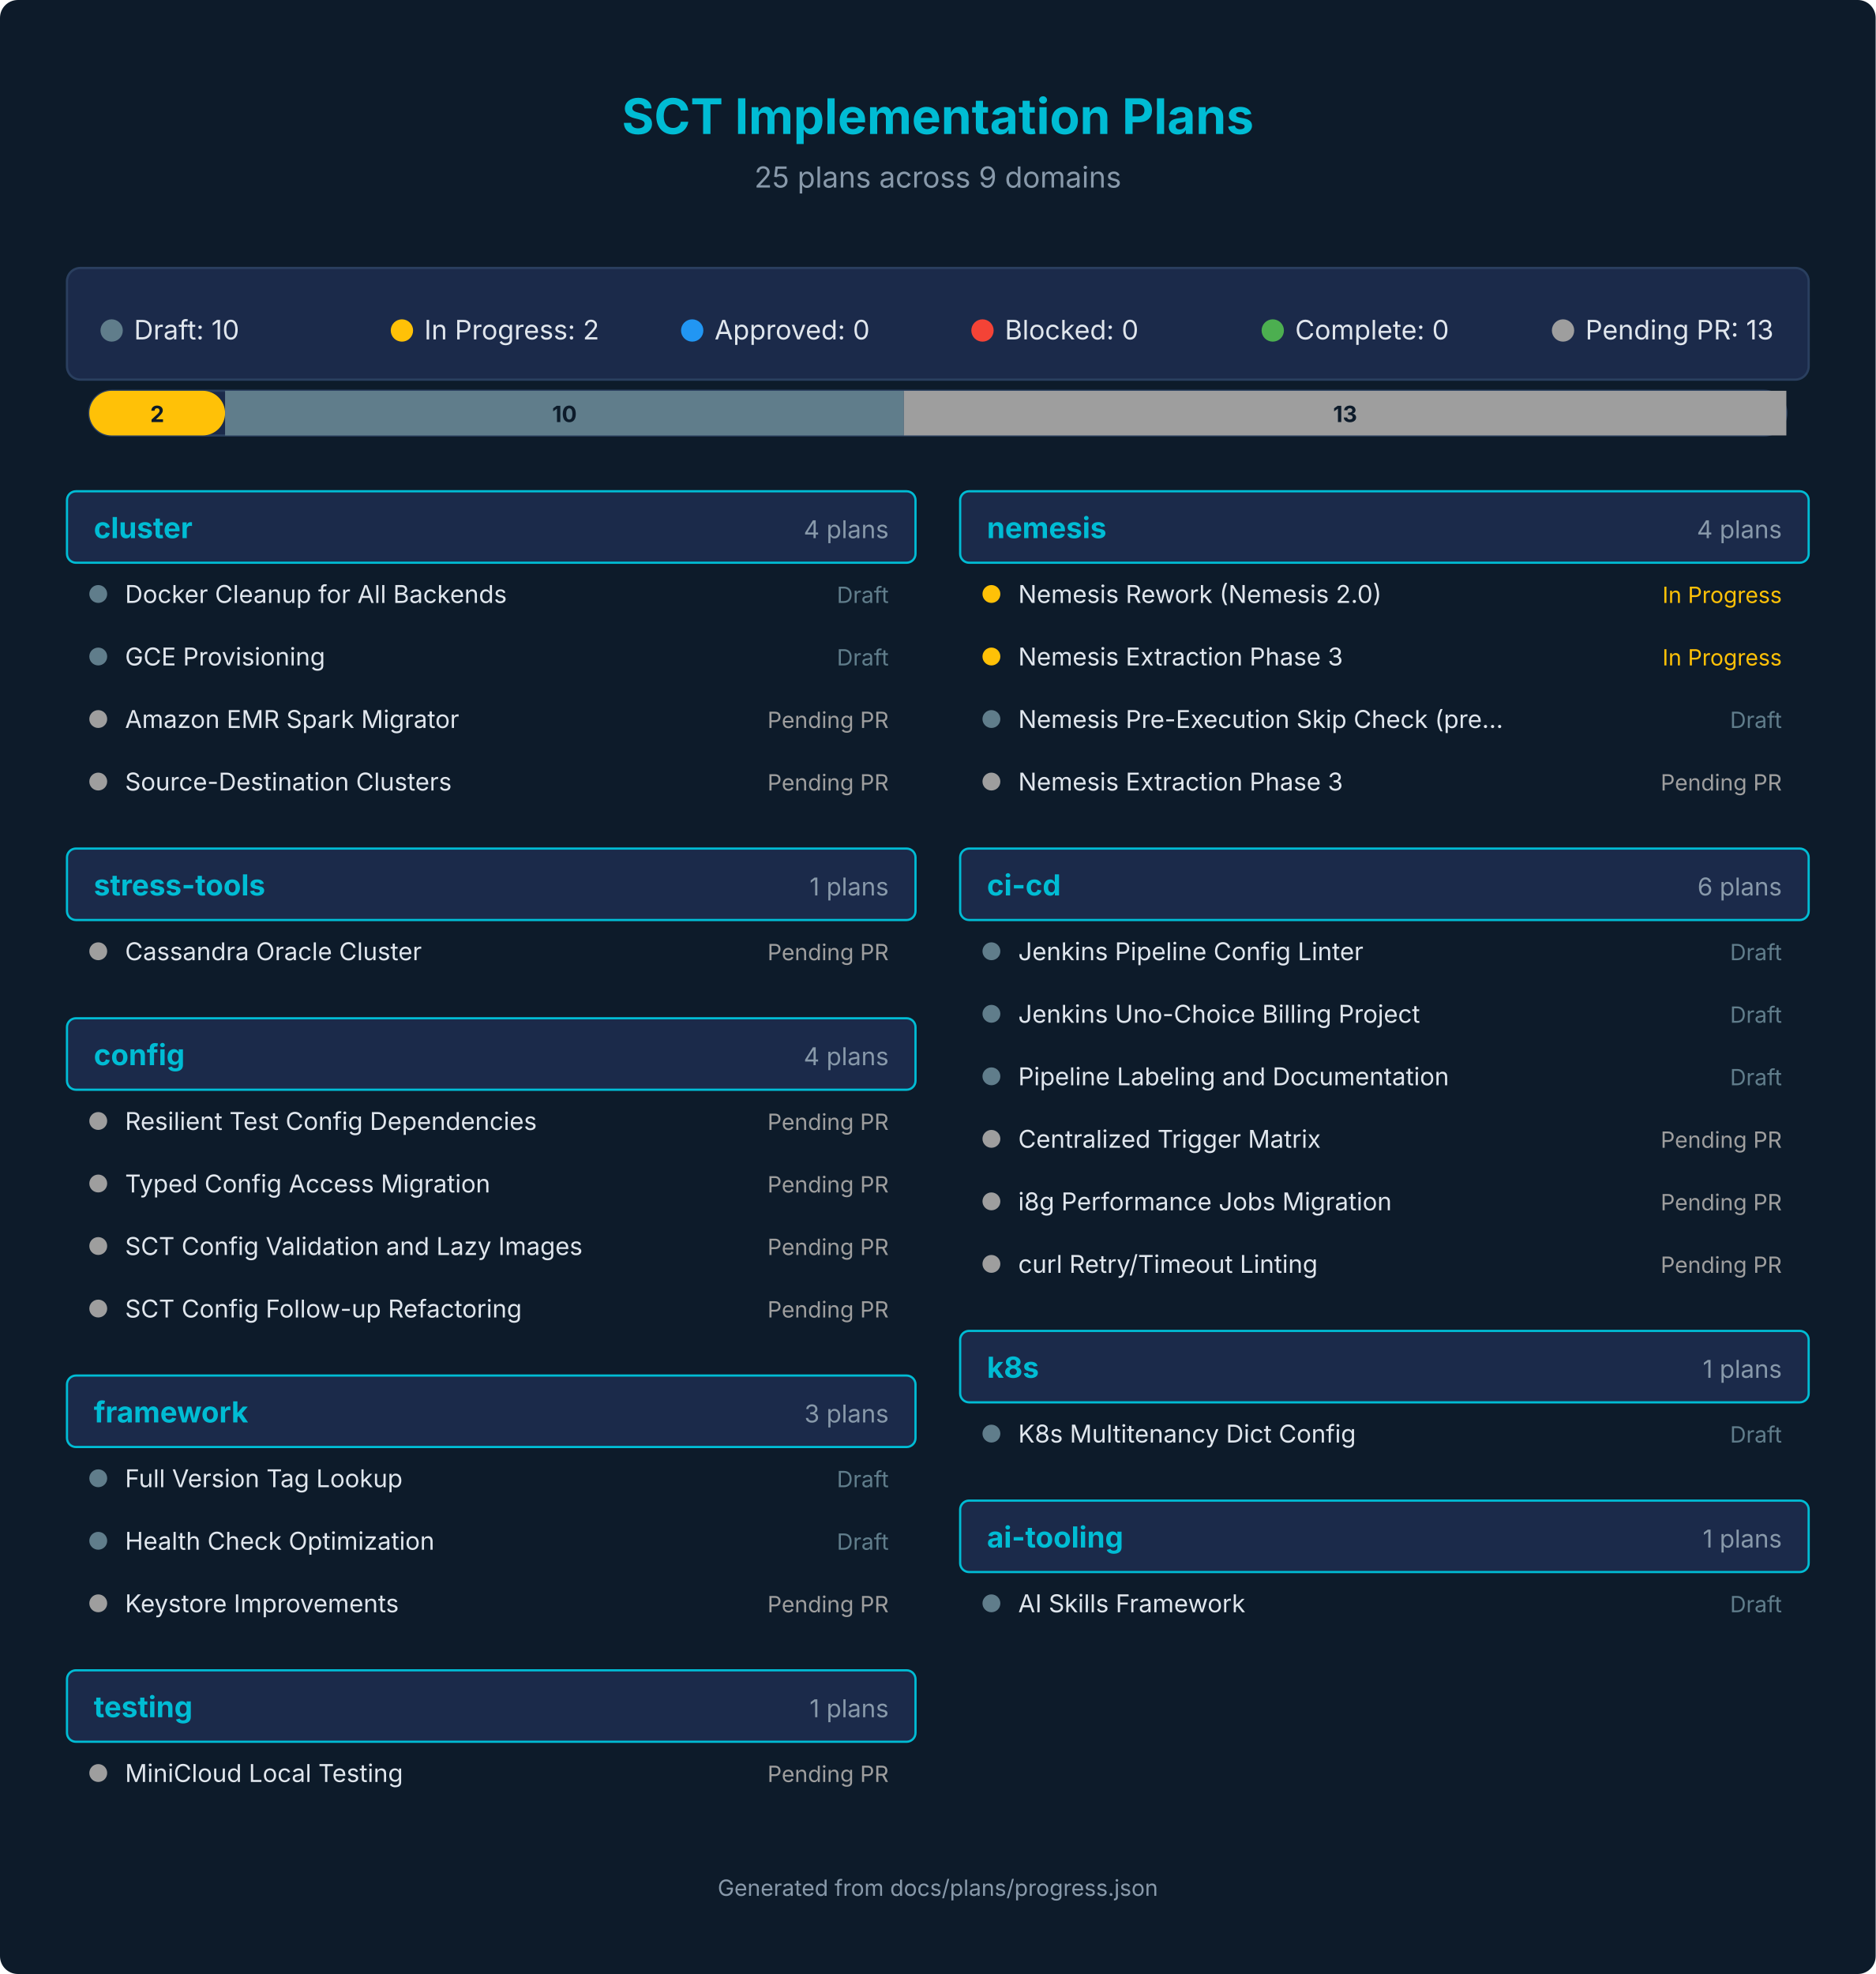
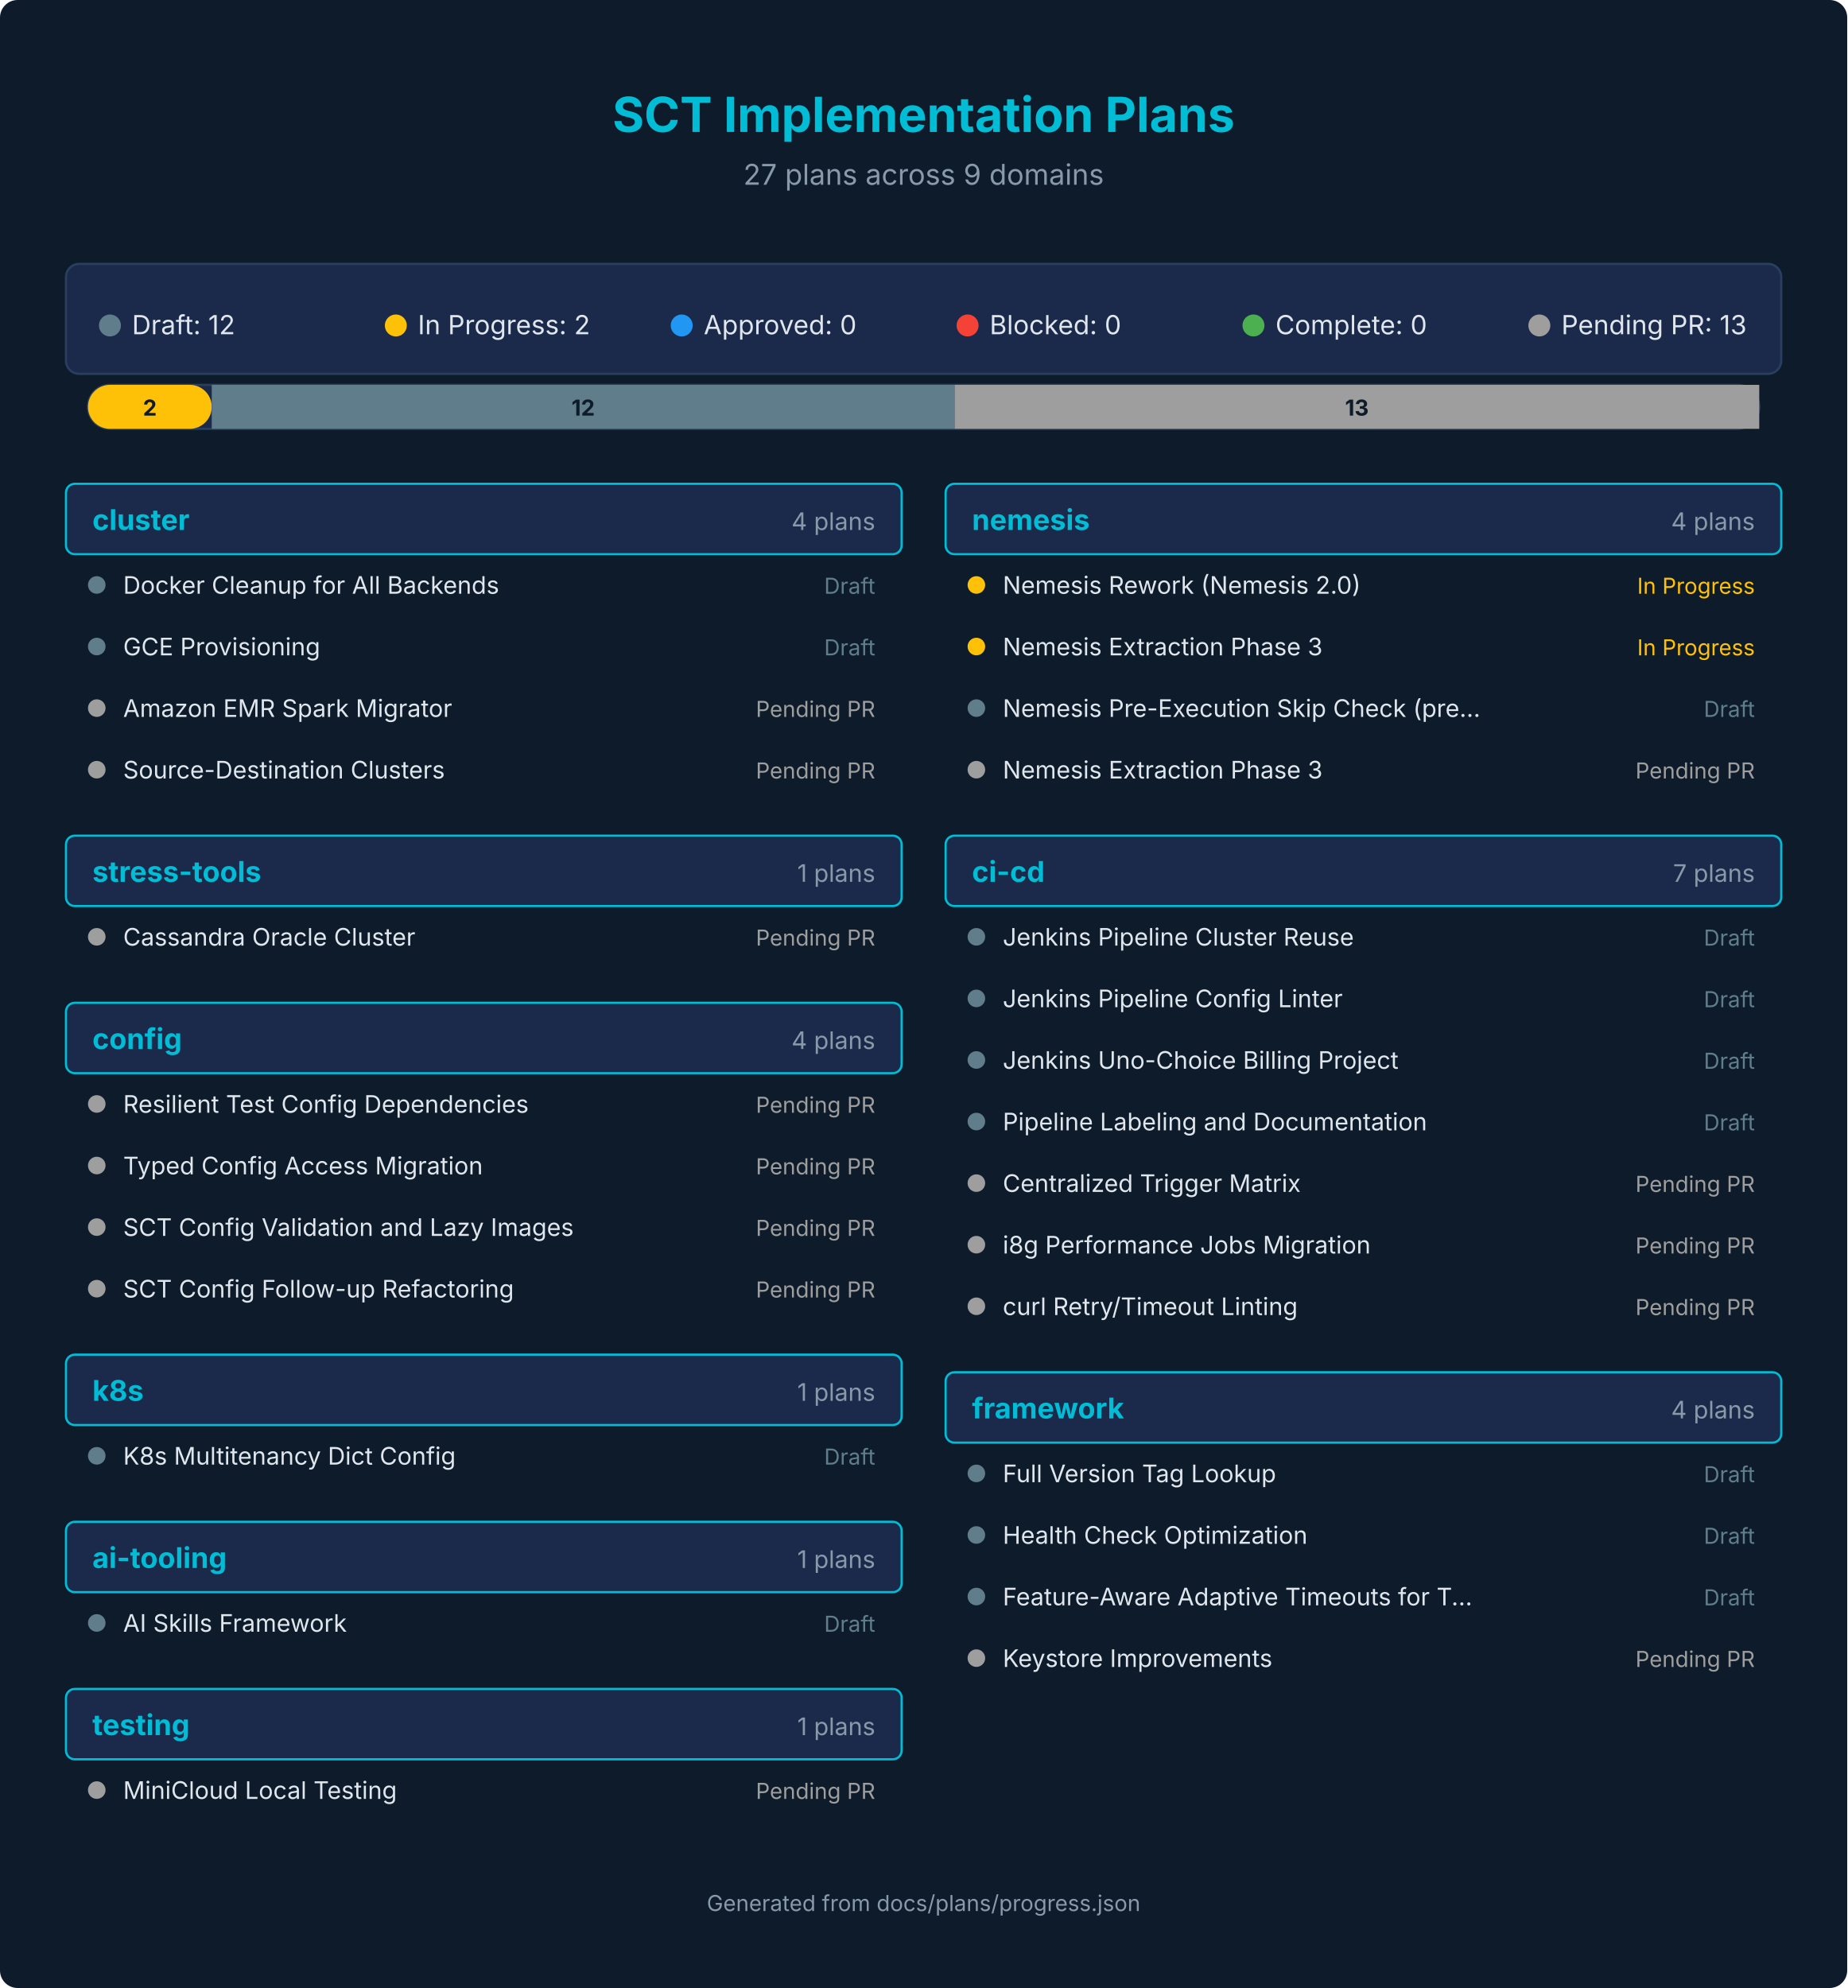
- <svg xmlns="http://www.w3.org/2000/svg" width="840" height="884" viewBox="0 0 840 884">
-   <rect width="840" height="884" fill="#0D1B2A" rx="8" />
+ <svg xmlns="http://www.w3.org/2000/svg" width="840" height="904" viewBox="0 0 840 904">
+   <rect width="840" height="904" fill="#0D1B2A" rx="8" />
  <text x="420" y="60" text-anchor="middle" font-family="system-ui, -apple-system, sans-serif" font-size="22" font-weight="bold" fill="#00BCD4">SCT Implementation Plans</text>
-   <text x="420" y="84" text-anchor="middle" font-family="system-ui, -apple-system, sans-serif" font-size="13" fill="#8899AA">25 plans across 9 domains</text>
+   <text x="420" y="84" text-anchor="middle" font-family="system-ui, -apple-system, sans-serif" font-size="13" fill="#8899AA">27 plans across 9 domains</text>
  <rect x="30" y="120" width="780" height="50" rx="6" fill="#1B2A4A" stroke="#2A3F5F" stroke-width="1" />
  <circle cx="50" cy="148" r="5" fill="#607D8B" />
-   <text x="60" y="152" font-family="system-ui, -apple-system, sans-serif" font-size="12" fill="#E0E6ED">Draft: 10</text>
+   <text x="60" y="152" font-family="system-ui, -apple-system, sans-serif" font-size="12" fill="#E0E6ED">Draft: 12</text>
  <circle cx="180" cy="148" r="5" fill="#FFC107" />
  <text x="190" y="152" font-family="system-ui, -apple-system, sans-serif" font-size="12" fill="#E0E6ED">In Progress: 2</text>
  <circle cx="310" cy="148" r="5" fill="#2196F3" />
  <text x="320" y="152" font-family="system-ui, -apple-system, sans-serif" font-size="12" fill="#E0E6ED">Approved: 0</text>
  <circle cx="440" cy="148" r="5" fill="#F44336" />
  <text x="450" y="152" font-family="system-ui, -apple-system, sans-serif" font-size="12" fill="#E0E6ED">Blocked: 0</text>
  <circle cx="570" cy="148" r="5" fill="#4CAF50" />
  <text x="580" y="152" font-family="system-ui, -apple-system, sans-serif" font-size="12" fill="#E0E6ED">Complete: 0</text>
  <circle cx="700" cy="148" r="5" fill="#9E9E9E" />
  <text x="710" y="152" font-family="system-ui, -apple-system, sans-serif" font-size="12" fill="#E0E6ED">Pending PR: 13</text>
  <rect x="40" y="175" width="760" height="20" rx="10" fill="#1B2A4A" stroke="#2A3F5F" stroke-width="1" />
-   <rect x="40" y="175" width="60.8" height="20" rx="10" fill="#FFC107" />
-   <text x="70.4" y="189" text-anchor="middle" font-family="system-ui, -apple-system, sans-serif" font-size="10" font-weight="bold" fill="#0D1B2A">2</text>
-   <rect x="100.8" y="175" width="304.0" height="20" rx="0" fill="#607D8B" />
-   <text x="252.8" y="189" text-anchor="middle" font-family="system-ui, -apple-system, sans-serif" font-size="10" font-weight="bold" fill="#0D1B2A">10</text>
-   <rect x="404.8" y="175" width="395.2" height="20" rx="0" fill="#9E9E9E" />
-   <text x="602.4" y="189" text-anchor="middle" font-family="system-ui, -apple-system, sans-serif" font-size="10" font-weight="bold" fill="#0D1B2A">13</text>
+   <rect x="40" y="175" width="56.296" height="20" rx="10" fill="#FFC107" />
+   <text x="68.148" y="189" text-anchor="middle" font-family="system-ui, -apple-system, sans-serif" font-size="10" font-weight="bold" fill="#0D1B2A">2</text>
+   <rect x="96.296" y="175" width="337.778" height="20" rx="0" fill="#607D8B" />
+   <text x="265.185" y="189" text-anchor="middle" font-family="system-ui, -apple-system, sans-serif" font-size="10" font-weight="bold" fill="#0D1B2A">12</text>
+   <rect x="434.074" y="175" width="365.926" height="20" rx="0" fill="#9E9E9E" />
+   <text x="617.037" y="189" text-anchor="middle" font-family="system-ui, -apple-system, sans-serif" font-size="10" font-weight="bold" fill="#0D1B2A">13</text>
  <rect x="30" y="220" width="380" height="32" rx="4" fill="#1B2A4A" stroke="#00BCD4" stroke-width="1" />
  <text x="42" y="241" font-family="system-ui, -apple-system, sans-serif" font-size="13" font-weight="bold" fill="#00BCD4">cluster</text>
  <text x="398" y="241" text-anchor="end" font-family="system-ui, -apple-system, sans-serif" font-size="11" fill="#8899AA">4 plans</text>
  <circle cx="44" cy="266" r="4" fill="#607D8B" />
  <text x="56" y="270" font-family="system-ui, -apple-system, sans-serif" font-size="11" fill="#E0E6ED">Docker Cleanup for All Backends</text>
  <text x="398" y="270" text-anchor="end" font-family="system-ui, -apple-system, sans-serif" font-size="10" fill="#607D8B">Draft</text>
  <circle cx="44" cy="294" r="4" fill="#607D8B" />
  <text x="56" y="298" font-family="system-ui, -apple-system, sans-serif" font-size="11" fill="#E0E6ED">GCE Provisioning</text>
  <text x="398" y="298" text-anchor="end" font-family="system-ui, -apple-system, sans-serif" font-size="10" fill="#607D8B">Draft</text>
  <circle cx="44" cy="322" r="4" fill="#9E9E9E" />
  <text x="56" y="326" font-family="system-ui, -apple-system, sans-serif" font-size="11" fill="#E0E6ED">Amazon EMR Spark Migrator</text>
  <text x="398" y="326" text-anchor="end" font-family="system-ui, -apple-system, sans-serif" font-size="10" fill="#9E9E9E">Pending PR</text>
  <circle cx="44" cy="350" r="4" fill="#9E9E9E" />
  <text x="56" y="354" font-family="system-ui, -apple-system, sans-serif" font-size="11" fill="#E0E6ED">Source-Destination Clusters</text>
  <text x="398" y="354" text-anchor="end" font-family="system-ui, -apple-system, sans-serif" font-size="10" fill="#9E9E9E">Pending PR</text>
  <rect x="30" y="380" width="380" height="32" rx="4" fill="#1B2A4A" stroke="#00BCD4" stroke-width="1" />
  <text x="42" y="401" font-family="system-ui, -apple-system, sans-serif" font-size="13" font-weight="bold" fill="#00BCD4">stress-tools</text>
  <text x="398" y="401" text-anchor="end" font-family="system-ui, -apple-system, sans-serif" font-size="11" fill="#8899AA">1 plans</text>
  <circle cx="44" cy="426" r="4" fill="#9E9E9E" />
  <text x="56" y="430" font-family="system-ui, -apple-system, sans-serif" font-size="11" fill="#E0E6ED">Cassandra Oracle Cluster</text>
  <text x="398" y="430" text-anchor="end" font-family="system-ui, -apple-system, sans-serif" font-size="10" fill="#9E9E9E">Pending PR</text>
  <rect x="30" y="456" width="380" height="32" rx="4" fill="#1B2A4A" stroke="#00BCD4" stroke-width="1" />
  <text x="42" y="477" font-family="system-ui, -apple-system, sans-serif" font-size="13" font-weight="bold" fill="#00BCD4">config</text>
  <text x="398" y="477" text-anchor="end" font-family="system-ui, -apple-system, sans-serif" font-size="11" fill="#8899AA">4 plans</text>
  <circle cx="44" cy="502" r="4" fill="#9E9E9E" />
  <text x="56" y="506" font-family="system-ui, -apple-system, sans-serif" font-size="11" fill="#E0E6ED">Resilient Test Config Dependencies</text>
  <text x="398" y="506" text-anchor="end" font-family="system-ui, -apple-system, sans-serif" font-size="10" fill="#9E9E9E">Pending PR</text>
  <circle cx="44" cy="530" r="4" fill="#9E9E9E" />
  <text x="56" y="534" font-family="system-ui, -apple-system, sans-serif" font-size="11" fill="#E0E6ED">Typed Config Access Migration</text>
  <text x="398" y="534" text-anchor="end" font-family="system-ui, -apple-system, sans-serif" font-size="10" fill="#9E9E9E">Pending PR</text>
  <circle cx="44" cy="558" r="4" fill="#9E9E9E" />
  <text x="56" y="562" font-family="system-ui, -apple-system, sans-serif" font-size="11" fill="#E0E6ED">SCT Config Validation and Lazy Images</text>
  <text x="398" y="562" text-anchor="end" font-family="system-ui, -apple-system, sans-serif" font-size="10" fill="#9E9E9E">Pending PR</text>
  <circle cx="44" cy="586" r="4" fill="#9E9E9E" />
  <text x="56" y="590" font-family="system-ui, -apple-system, sans-serif" font-size="11" fill="#E0E6ED">SCT Config Follow-up Refactoring</text>
  <text x="398" y="590" text-anchor="end" font-family="system-ui, -apple-system, sans-serif" font-size="10" fill="#9E9E9E">Pending PR</text>
  <rect x="30" y="616" width="380" height="32" rx="4" fill="#1B2A4A" stroke="#00BCD4" stroke-width="1" />
-   <text x="42" y="637" font-family="system-ui, -apple-system, sans-serif" font-size="13" font-weight="bold" fill="#00BCD4">framework</text>
-   <text x="398" y="637" text-anchor="end" font-family="system-ui, -apple-system, sans-serif" font-size="11" fill="#8899AA">3 plans</text>
+   <text x="42" y="637" font-family="system-ui, -apple-system, sans-serif" font-size="13" font-weight="bold" fill="#00BCD4">k8s</text>
+   <text x="398" y="637" text-anchor="end" font-family="system-ui, -apple-system, sans-serif" font-size="11" fill="#8899AA">1 plans</text>
  <circle cx="44" cy="662" r="4" fill="#607D8B" />
-   <text x="56" y="666" font-family="system-ui, -apple-system, sans-serif" font-size="11" fill="#E0E6ED">Full Version Tag Lookup</text>
+   <text x="56" y="666" font-family="system-ui, -apple-system, sans-serif" font-size="11" fill="#E0E6ED">K8s Multitenancy Dict Config</text>
  <text x="398" y="666" text-anchor="end" font-family="system-ui, -apple-system, sans-serif" font-size="10" fill="#607D8B">Draft</text>
-   <circle cx="44" cy="690" r="4" fill="#607D8B" />
-   <text x="56" y="694" font-family="system-ui, -apple-system, sans-serif" font-size="11" fill="#E0E6ED">Health Check Optimization</text>
-   <text x="398" y="694" text-anchor="end" font-family="system-ui, -apple-system, sans-serif" font-size="10" fill="#607D8B">Draft</text>
-   <circle cx="44" cy="718" r="4" fill="#9E9E9E" />
-   <text x="56" y="722" font-family="system-ui, -apple-system, sans-serif" font-size="11" fill="#E0E6ED">Keystore Improvements</text>
-   <text x="398" y="722" text-anchor="end" font-family="system-ui, -apple-system, sans-serif" font-size="10" fill="#9E9E9E">Pending PR</text>
-   <rect x="30" y="748" width="380" height="32" rx="4" fill="#1B2A4A" stroke="#00BCD4" stroke-width="1" />
-   <text x="42" y="769" font-family="system-ui, -apple-system, sans-serif" font-size="13" font-weight="bold" fill="#00BCD4">testing</text>
-   <text x="398" y="769" text-anchor="end" font-family="system-ui, -apple-system, sans-serif" font-size="11" fill="#8899AA">1 plans</text>
-   <circle cx="44" cy="794" r="4" fill="#9E9E9E" />
-   <text x="56" y="798" font-family="system-ui, -apple-system, sans-serif" font-size="11" fill="#E0E6ED">MiniCloud Local Testing</text>
-   <text x="398" y="798" text-anchor="end" font-family="system-ui, -apple-system, sans-serif" font-size="10" fill="#9E9E9E">Pending PR</text>
+   <rect x="30" y="692" width="380" height="32" rx="4" fill="#1B2A4A" stroke="#00BCD4" stroke-width="1" />
+   <text x="42" y="713" font-family="system-ui, -apple-system, sans-serif" font-size="13" font-weight="bold" fill="#00BCD4">ai-tooling</text>
+   <text x="398" y="713" text-anchor="end" font-family="system-ui, -apple-system, sans-serif" font-size="11" fill="#8899AA">1 plans</text>
+   <circle cx="44" cy="738" r="4" fill="#607D8B" />
+   <text x="56" y="742" font-family="system-ui, -apple-system, sans-serif" font-size="11" fill="#E0E6ED">AI Skills Framework</text>
+   <text x="398" y="742" text-anchor="end" font-family="system-ui, -apple-system, sans-serif" font-size="10" fill="#607D8B">Draft</text>
+   <rect x="30" y="768" width="380" height="32" rx="4" fill="#1B2A4A" stroke="#00BCD4" stroke-width="1" />
+   <text x="42" y="789" font-family="system-ui, -apple-system, sans-serif" font-size="13" font-weight="bold" fill="#00BCD4">testing</text>
+   <text x="398" y="789" text-anchor="end" font-family="system-ui, -apple-system, sans-serif" font-size="11" fill="#8899AA">1 plans</text>
+   <circle cx="44" cy="814" r="4" fill="#9E9E9E" />
+   <text x="56" y="818" font-family="system-ui, -apple-system, sans-serif" font-size="11" fill="#E0E6ED">MiniCloud Local Testing</text>
+   <text x="398" y="818" text-anchor="end" font-family="system-ui, -apple-system, sans-serif" font-size="10" fill="#9E9E9E">Pending PR</text>
  <rect x="430" y="220" width="380" height="32" rx="4" fill="#1B2A4A" stroke="#00BCD4" stroke-width="1" />
  <text x="442" y="241" font-family="system-ui, -apple-system, sans-serif" font-size="13" font-weight="bold" fill="#00BCD4">nemesis</text>
  <text x="798" y="241" text-anchor="end" font-family="system-ui, -apple-system, sans-serif" font-size="11" fill="#8899AA">4 plans</text>
  <circle cx="444" cy="266" r="4" fill="#FFC107" />
  <text x="456" y="270" font-family="system-ui, -apple-system, sans-serif" font-size="11" fill="#E0E6ED">Nemesis Rework (Nemesis 2.0)</text>
  <text x="798" y="270" text-anchor="end" font-family="system-ui, -apple-system, sans-serif" font-size="10" fill="#FFC107">In Progress</text>
  <circle cx="444" cy="294" r="4" fill="#FFC107" />
  <text x="456" y="298" font-family="system-ui, -apple-system, sans-serif" font-size="11" fill="#E0E6ED">Nemesis Extraction Phase 3</text>
  <text x="798" y="298" text-anchor="end" font-family="system-ui, -apple-system, sans-serif" font-size="10" fill="#FFC107">In Progress</text>
  <circle cx="444" cy="322" r="4" fill="#607D8B" />
  <text x="456" y="326" font-family="system-ui, -apple-system, sans-serif" font-size="11" fill="#E0E6ED">Nemesis Pre-Execution Skip Check (pre...</text>
  <text x="798" y="326" text-anchor="end" font-family="system-ui, -apple-system, sans-serif" font-size="10" fill="#607D8B">Draft</text>
  <circle cx="444" cy="350" r="4" fill="#9E9E9E" />
  <text x="456" y="354" font-family="system-ui, -apple-system, sans-serif" font-size="11" fill="#E0E6ED">Nemesis Extraction Phase 3</text>
  <text x="798" y="354" text-anchor="end" font-family="system-ui, -apple-system, sans-serif" font-size="10" fill="#9E9E9E">Pending PR</text>
  <rect x="430" y="380" width="380" height="32" rx="4" fill="#1B2A4A" stroke="#00BCD4" stroke-width="1" />
  <text x="442" y="401" font-family="system-ui, -apple-system, sans-serif" font-size="13" font-weight="bold" fill="#00BCD4">ci-cd</text>
-   <text x="798" y="401" text-anchor="end" font-family="system-ui, -apple-system, sans-serif" font-size="11" fill="#8899AA">6 plans</text>
+   <text x="798" y="401" text-anchor="end" font-family="system-ui, -apple-system, sans-serif" font-size="11" fill="#8899AA">7 plans</text>
  <circle cx="444" cy="426" r="4" fill="#607D8B" />
-   <text x="456" y="430" font-family="system-ui, -apple-system, sans-serif" font-size="11" fill="#E0E6ED">Jenkins Pipeline Config Linter</text>
+   <text x="456" y="430" font-family="system-ui, -apple-system, sans-serif" font-size="11" fill="#E0E6ED">Jenkins Pipeline Cluster Reuse</text>
  <text x="798" y="430" text-anchor="end" font-family="system-ui, -apple-system, sans-serif" font-size="10" fill="#607D8B">Draft</text>
  <circle cx="444" cy="454" r="4" fill="#607D8B" />
-   <text x="456" y="458" font-family="system-ui, -apple-system, sans-serif" font-size="11" fill="#E0E6ED">Jenkins Uno-Choice Billing Project</text>
+   <text x="456" y="458" font-family="system-ui, -apple-system, sans-serif" font-size="11" fill="#E0E6ED">Jenkins Pipeline Config Linter</text>
  <text x="798" y="458" text-anchor="end" font-family="system-ui, -apple-system, sans-serif" font-size="10" fill="#607D8B">Draft</text>
  <circle cx="444" cy="482" r="4" fill="#607D8B" />
-   <text x="456" y="486" font-family="system-ui, -apple-system, sans-serif" font-size="11" fill="#E0E6ED">Pipeline Labeling and Documentation</text>
+   <text x="456" y="486" font-family="system-ui, -apple-system, sans-serif" font-size="11" fill="#E0E6ED">Jenkins Uno-Choice Billing Project</text>
  <text x="798" y="486" text-anchor="end" font-family="system-ui, -apple-system, sans-serif" font-size="10" fill="#607D8B">Draft</text>
-   <circle cx="444" cy="510" r="4" fill="#9E9E9E" />
-   <text x="456" y="514" font-family="system-ui, -apple-system, sans-serif" font-size="11" fill="#E0E6ED">Centralized Trigger Matrix</text>
-   <text x="798" y="514" text-anchor="end" font-family="system-ui, -apple-system, sans-serif" font-size="10" fill="#9E9E9E">Pending PR</text>
+   <circle cx="444" cy="510" r="4" fill="#607D8B" />
+   <text x="456" y="514" font-family="system-ui, -apple-system, sans-serif" font-size="11" fill="#E0E6ED">Pipeline Labeling and Documentation</text>
+   <text x="798" y="514" text-anchor="end" font-family="system-ui, -apple-system, sans-serif" font-size="10" fill="#607D8B">Draft</text>
  <circle cx="444" cy="538" r="4" fill="#9E9E9E" />
-   <text x="456" y="542" font-family="system-ui, -apple-system, sans-serif" font-size="11" fill="#E0E6ED">i8g Performance Jobs Migration</text>
+   <text x="456" y="542" font-family="system-ui, -apple-system, sans-serif" font-size="11" fill="#E0E6ED">Centralized Trigger Matrix</text>
  <text x="798" y="542" text-anchor="end" font-family="system-ui, -apple-system, sans-serif" font-size="10" fill="#9E9E9E">Pending PR</text>
  <circle cx="444" cy="566" r="4" fill="#9E9E9E" />
-   <text x="456" y="570" font-family="system-ui, -apple-system, sans-serif" font-size="11" fill="#E0E6ED">curl Retry/Timeout Linting</text>
+   <text x="456" y="570" font-family="system-ui, -apple-system, sans-serif" font-size="11" fill="#E0E6ED">i8g Performance Jobs Migration</text>
  <text x="798" y="570" text-anchor="end" font-family="system-ui, -apple-system, sans-serif" font-size="10" fill="#9E9E9E">Pending PR</text>
-   <rect x="430" y="596" width="380" height="32" rx="4" fill="#1B2A4A" stroke="#00BCD4" stroke-width="1" />
-   <text x="442" y="617" font-family="system-ui, -apple-system, sans-serif" font-size="13" font-weight="bold" fill="#00BCD4">k8s</text>
-   <text x="798" y="617" text-anchor="end" font-family="system-ui, -apple-system, sans-serif" font-size="11" fill="#8899AA">1 plans</text>
-   <circle cx="444" cy="642" r="4" fill="#607D8B" />
-   <text x="456" y="646" font-family="system-ui, -apple-system, sans-serif" font-size="11" fill="#E0E6ED">K8s Multitenancy Dict Config</text>
-   <text x="798" y="646" text-anchor="end" font-family="system-ui, -apple-system, sans-serif" font-size="10" fill="#607D8B">Draft</text>
-   <rect x="430" y="672" width="380" height="32" rx="4" fill="#1B2A4A" stroke="#00BCD4" stroke-width="1" />
-   <text x="442" y="693" font-family="system-ui, -apple-system, sans-serif" font-size="13" font-weight="bold" fill="#00BCD4">ai-tooling</text>
-   <text x="798" y="693" text-anchor="end" font-family="system-ui, -apple-system, sans-serif" font-size="11" fill="#8899AA">1 plans</text>
-   <circle cx="444" cy="718" r="4" fill="#607D8B" />
-   <text x="456" y="722" font-family="system-ui, -apple-system, sans-serif" font-size="11" fill="#E0E6ED">AI Skills Framework</text>
-   <text x="798" y="722" text-anchor="end" font-family="system-ui, -apple-system, sans-serif" font-size="10" fill="#607D8B">Draft</text>
-   <text x="420" y="849" text-anchor="middle" font-family="system-ui, -apple-system, sans-serif" font-size="10" fill="#8899AA">Generated from docs/plans/progress.json</text>
+   <circle cx="444" cy="594" r="4" fill="#9E9E9E" />
+   <text x="456" y="598" font-family="system-ui, -apple-system, sans-serif" font-size="11" fill="#E0E6ED">curl Retry/Timeout Linting</text>
+   <text x="798" y="598" text-anchor="end" font-family="system-ui, -apple-system, sans-serif" font-size="10" fill="#9E9E9E">Pending PR</text>
+   <rect x="430" y="624" width="380" height="32" rx="4" fill="#1B2A4A" stroke="#00BCD4" stroke-width="1" />
+   <text x="442" y="645" font-family="system-ui, -apple-system, sans-serif" font-size="13" font-weight="bold" fill="#00BCD4">framework</text>
+   <text x="798" y="645" text-anchor="end" font-family="system-ui, -apple-system, sans-serif" font-size="11" fill="#8899AA">4 plans</text>
+   <circle cx="444" cy="670" r="4" fill="#607D8B" />
+   <text x="456" y="674" font-family="system-ui, -apple-system, sans-serif" font-size="11" fill="#E0E6ED">Full Version Tag Lookup</text>
+   <text x="798" y="674" text-anchor="end" font-family="system-ui, -apple-system, sans-serif" font-size="10" fill="#607D8B">Draft</text>
+   <circle cx="444" cy="698" r="4" fill="#607D8B" />
+   <text x="456" y="702" font-family="system-ui, -apple-system, sans-serif" font-size="11" fill="#E0E6ED">Health Check Optimization</text>
+   <text x="798" y="702" text-anchor="end" font-family="system-ui, -apple-system, sans-serif" font-size="10" fill="#607D8B">Draft</text>
+   <circle cx="444" cy="726" r="4" fill="#607D8B" />
+   <text x="456" y="730" font-family="system-ui, -apple-system, sans-serif" font-size="11" fill="#E0E6ED">Feature-Aware Adaptive Timeouts for T...</text>
+   <text x="798" y="730" text-anchor="end" font-family="system-ui, -apple-system, sans-serif" font-size="10" fill="#607D8B">Draft</text>
+   <circle cx="444" cy="754" r="4" fill="#9E9E9E" />
+   <text x="456" y="758" font-family="system-ui, -apple-system, sans-serif" font-size="11" fill="#E0E6ED">Keystore Improvements</text>
+   <text x="798" y="758" text-anchor="end" font-family="system-ui, -apple-system, sans-serif" font-size="10" fill="#9E9E9E">Pending PR</text>
+   <text x="420" y="869" text-anchor="middle" font-family="system-ui, -apple-system, sans-serif" font-size="10" fill="#8899AA">Generated from docs/plans/progress.json</text>
</svg>
